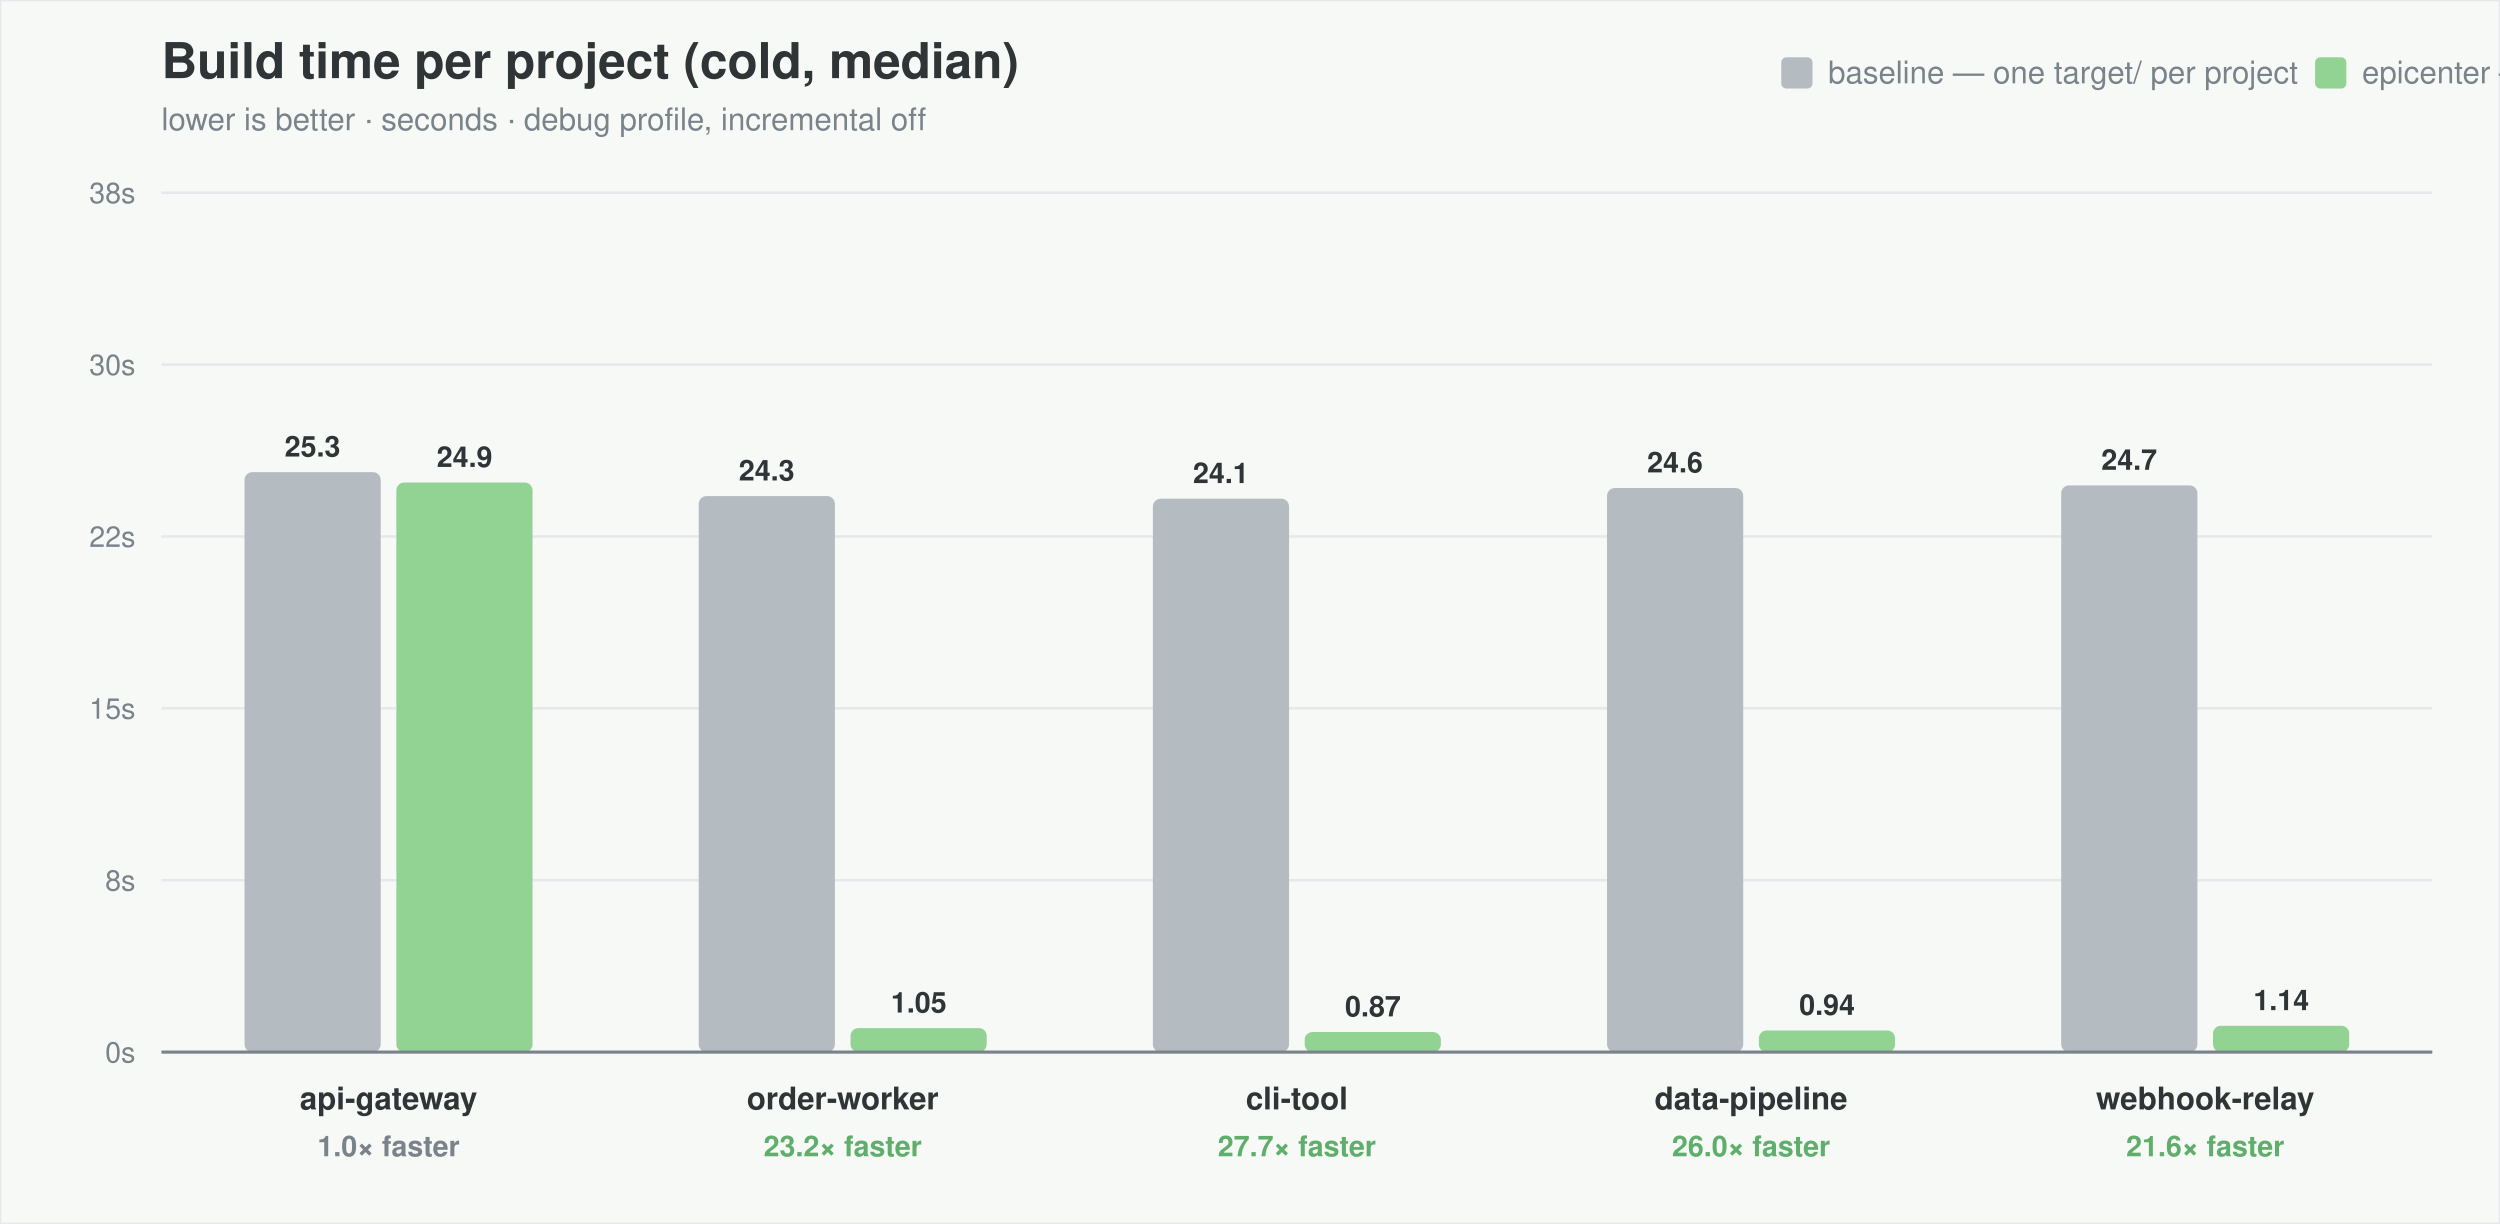
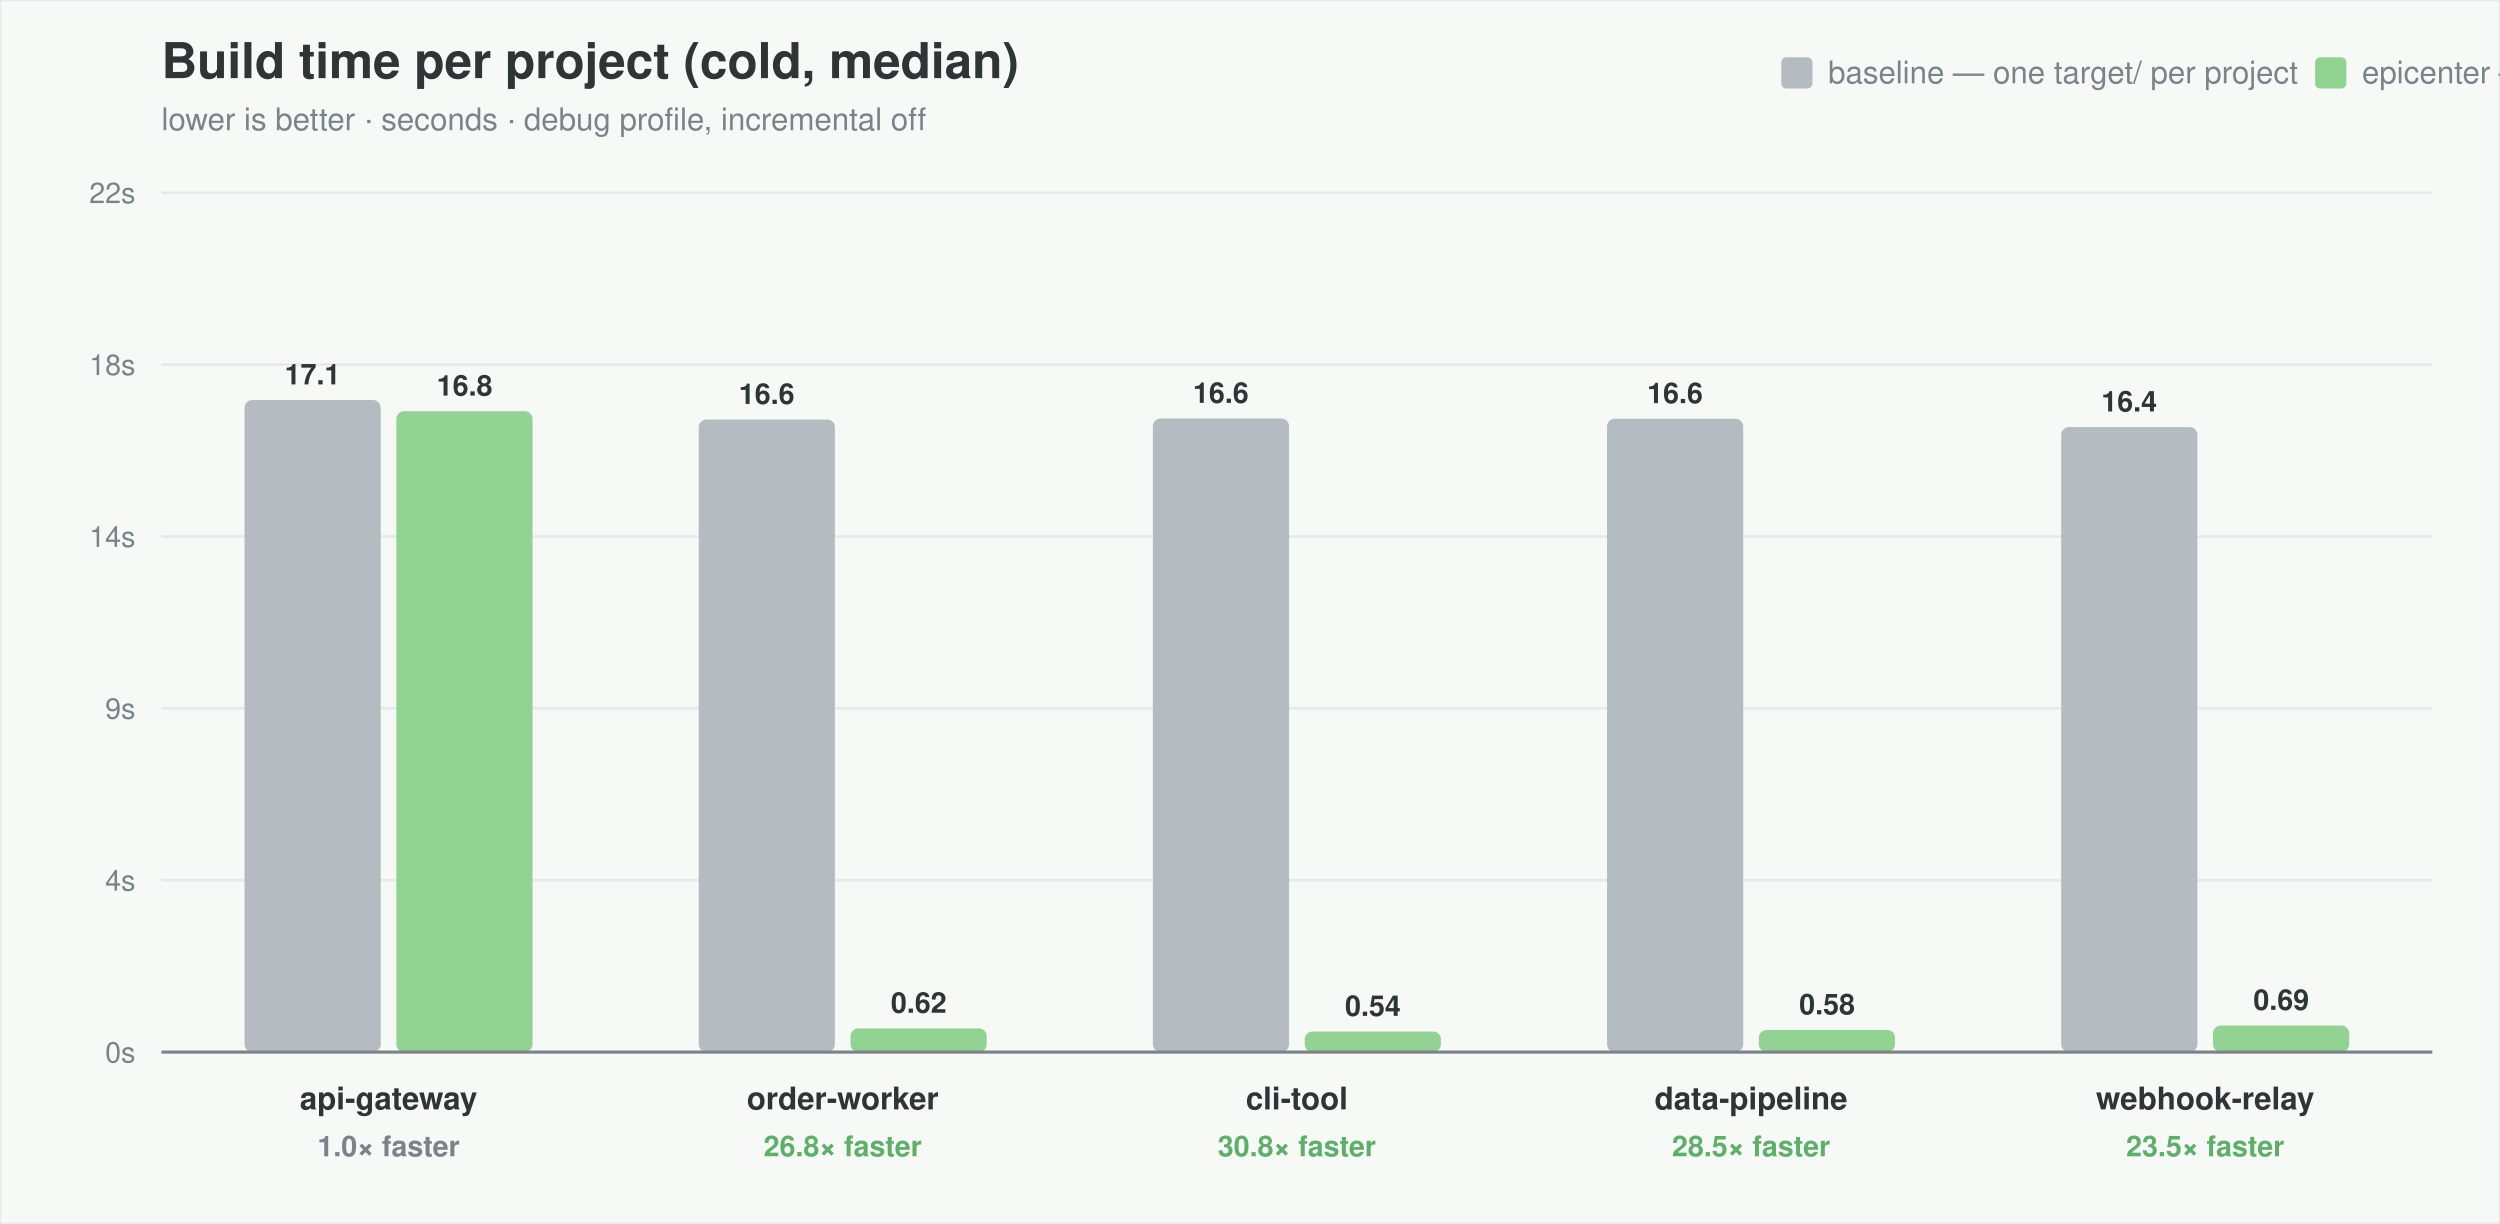
<svg xmlns="http://www.w3.org/2000/svg" width="960" height="470" viewBox="0 0 960 470">
  <rect x="0" y="0" width="960" height="470" fill="#F7F9F7" stroke="#E6E9EB" stroke-width="1" />
  <text x="62.0" y="30.0" font-family="-apple-system,BlinkMacSystemFont,'Segoe UI',Helvetica,Arial,sans-serif" font-size="19" fill="#2F3437" text-anchor="start" font-weight="700">Build time per project (cold, median)</text>
  <text x="62.0" y="50.0" font-family="-apple-system,BlinkMacSystemFont,'Segoe UI',Helvetica,Arial,sans-serif" font-size="12" fill="#7A838A" text-anchor="start" font-weight="normal">lower is better · seconds · debug profile, incremental off</text>
  <rect x="684.0" y="22.0" width="12.0" height="12.0" fill="#B4BCC2" rx="2.0" opacity="1.0" />
  <text x="702.0" y="32.0" font-family="-apple-system,BlinkMacSystemFont,'Segoe UI',Helvetica,Arial,sans-serif" font-size="12" fill="#7A838A" text-anchor="start" font-weight="normal">baseline — one target/ per project</text>
  <rect x="889.0" y="22.0" width="12.0" height="12.0" fill="#92D293" rx="2.0" opacity="1.0" />
  <text x="907.0" y="32.0" font-family="-apple-system,BlinkMacSystemFont,'Segoe UI',Helvetica,Arial,sans-serif" font-size="12" fill="#7A838A" text-anchor="start" font-weight="normal">epicenter — shared build dir</text>
  <line x1="62.0" y1="404.0" x2="934.0" y2="404.0" stroke="#E6E9EB" stroke-width="1" />
  <text x="52.0" y="408.0" font-family="-apple-system,BlinkMacSystemFont,'Segoe UI',Helvetica,Arial,sans-serif" font-size="11" fill="#7A838A" text-anchor="end" font-weight="normal">0s</text>
  <line x1="62.0" y1="338.0" x2="934.0" y2="338.0" stroke="#E6E9EB" stroke-width="1" />
-   <text x="52.0" y="342.0" font-family="-apple-system,BlinkMacSystemFont,'Segoe UI',Helvetica,Arial,sans-serif" font-size="11" fill="#7A838A" text-anchor="end" font-weight="normal">8s</text>
+   <text x="52.0" y="342.0" font-family="-apple-system,BlinkMacSystemFont,'Segoe UI',Helvetica,Arial,sans-serif" font-size="11" fill="#7A838A" text-anchor="end" font-weight="normal">4s</text>
  <line x1="62.0" y1="272.0" x2="934.0" y2="272.0" stroke="#E6E9EB" stroke-width="1" />
-   <text x="52.0" y="276.0" font-family="-apple-system,BlinkMacSystemFont,'Segoe UI',Helvetica,Arial,sans-serif" font-size="11" fill="#7A838A" text-anchor="end" font-weight="normal">15s</text>
+   <text x="52.0" y="276.0" font-family="-apple-system,BlinkMacSystemFont,'Segoe UI',Helvetica,Arial,sans-serif" font-size="11" fill="#7A838A" text-anchor="end" font-weight="normal">9s</text>
  <line x1="62.0" y1="206.0" x2="934.0" y2="206.0" stroke="#E6E9EB" stroke-width="1" />
-   <text x="52.0" y="210.0" font-family="-apple-system,BlinkMacSystemFont,'Segoe UI',Helvetica,Arial,sans-serif" font-size="11" fill="#7A838A" text-anchor="end" font-weight="normal">22s</text>
+   <text x="52.0" y="210.0" font-family="-apple-system,BlinkMacSystemFont,'Segoe UI',Helvetica,Arial,sans-serif" font-size="11" fill="#7A838A" text-anchor="end" font-weight="normal">14s</text>
  <line x1="62.0" y1="140.0" x2="934.0" y2="140.0" stroke="#E6E9EB" stroke-width="1" />
-   <text x="52.0" y="144.0" font-family="-apple-system,BlinkMacSystemFont,'Segoe UI',Helvetica,Arial,sans-serif" font-size="11" fill="#7A838A" text-anchor="end" font-weight="normal">30s</text>
+   <text x="52.0" y="144.0" font-family="-apple-system,BlinkMacSystemFont,'Segoe UI',Helvetica,Arial,sans-serif" font-size="11" fill="#7A838A" text-anchor="end" font-weight="normal">18s</text>
  <line x1="62.0" y1="74.0" x2="934.0" y2="74.0" stroke="#E6E9EB" stroke-width="1" />
-   <text x="52.0" y="78.0" font-family="-apple-system,BlinkMacSystemFont,'Segoe UI',Helvetica,Arial,sans-serif" font-size="11" fill="#7A838A" text-anchor="end" font-weight="normal">38s</text>
-   <rect x="93.9" y="181.3" width="52.3" height="222.7" fill="#B4BCC2" rx="3.0" opacity="1.0" />
-   <text x="120.0" y="175.3" font-family="-apple-system,BlinkMacSystemFont,'Segoe UI',Helvetica,Arial,sans-serif" font-size="11" fill="#2F3437" text-anchor="middle" font-weight="600">25.3</text>
-   <rect x="152.2" y="185.3" width="52.3" height="218.7" fill="#92D293" rx="3.0" opacity="1.0" />
-   <text x="178.4" y="179.3" font-family="-apple-system,BlinkMacSystemFont,'Segoe UI',Helvetica,Arial,sans-serif" font-size="11" fill="#2F3437" text-anchor="middle" font-weight="600">24.9</text>
+   <text x="52.0" y="78.0" font-family="-apple-system,BlinkMacSystemFont,'Segoe UI',Helvetica,Arial,sans-serif" font-size="11" fill="#7A838A" text-anchor="end" font-weight="normal">22s</text>
+   <rect x="93.9" y="153.6" width="52.3" height="250.4" fill="#B4BCC2" rx="3.0" opacity="1.0" />
+   <text x="120.0" y="147.6" font-family="-apple-system,BlinkMacSystemFont,'Segoe UI',Helvetica,Arial,sans-serif" font-size="11" fill="#2F3437" text-anchor="middle" font-weight="600">17.1</text>
+   <rect x="152.2" y="157.9" width="52.3" height="246.1" fill="#92D293" rx="3.0" opacity="1.0" />
+   <text x="178.4" y="151.9" font-family="-apple-system,BlinkMacSystemFont,'Segoe UI',Helvetica,Arial,sans-serif" font-size="11" fill="#2F3437" text-anchor="middle" font-weight="600">16.8</text>
  <text x="149.2" y="426.0" font-family="-apple-system,BlinkMacSystemFont,'Segoe UI',Helvetica,Arial,sans-serif" font-size="12" fill="#2F3437" text-anchor="middle" font-weight="600">api‑gateway</text>
  <text x="149.2" y="444.0" font-family="-apple-system,BlinkMacSystemFont,'Segoe UI',Helvetica,Arial,sans-serif" font-size="11" fill="#7A838A" text-anchor="middle" font-weight="600">1.0× faster</text>
-   <rect x="268.3" y="190.5" width="52.3" height="213.5" fill="#B4BCC2" rx="3.0" opacity="1.0" />
-   <text x="294.4" y="184.5" font-family="-apple-system,BlinkMacSystemFont,'Segoe UI',Helvetica,Arial,sans-serif" font-size="11" fill="#2F3437" text-anchor="middle" font-weight="600">24.3</text>
-   <rect x="326.6" y="394.8" width="52.3" height="9.2" fill="#92D293" rx="3.0" opacity="1.0" />
-   <text x="352.8" y="388.8" font-family="-apple-system,BlinkMacSystemFont,'Segoe UI',Helvetica,Arial,sans-serif" font-size="11" fill="#2F3437" text-anchor="middle" font-weight="600">1.05</text>
+   <rect x="268.3" y="161.1" width="52.3" height="242.9" fill="#B4BCC2" rx="3.0" opacity="1.0" />
+   <text x="294.4" y="155.1" font-family="-apple-system,BlinkMacSystemFont,'Segoe UI',Helvetica,Arial,sans-serif" font-size="11" fill="#2F3437" text-anchor="middle" font-weight="600">16.6</text>
+   <rect x="326.6" y="394.9" width="52.3" height="9.1" fill="#92D293" rx="3.0" opacity="1.0" />
+   <text x="352.8" y="388.9" font-family="-apple-system,BlinkMacSystemFont,'Segoe UI',Helvetica,Arial,sans-serif" font-size="11" fill="#2F3437" text-anchor="middle" font-weight="600">0.62</text>
  <text x="323.6" y="426.0" font-family="-apple-system,BlinkMacSystemFont,'Segoe UI',Helvetica,Arial,sans-serif" font-size="12" fill="#2F3437" text-anchor="middle" font-weight="600">order‑worker</text>
-   <text x="323.6" y="444.0" font-family="-apple-system,BlinkMacSystemFont,'Segoe UI',Helvetica,Arial,sans-serif" font-size="11" fill="#5FAE6B" text-anchor="middle" font-weight="600">23.2× faster</text>
-   <rect x="442.7" y="191.5" width="52.3" height="212.5" fill="#B4BCC2" rx="3.0" opacity="1.0" />
-   <text x="468.8" y="185.5" font-family="-apple-system,BlinkMacSystemFont,'Segoe UI',Helvetica,Arial,sans-serif" font-size="11" fill="#2F3437" text-anchor="middle" font-weight="600">24.1</text>
-   <rect x="501.0" y="396.3" width="52.3" height="7.7" fill="#92D293" rx="3.0" opacity="1.0" />
-   <text x="527.2" y="390.3" font-family="-apple-system,BlinkMacSystemFont,'Segoe UI',Helvetica,Arial,sans-serif" font-size="11" fill="#2F3437" text-anchor="middle" font-weight="600">0.87</text>
+   <text x="323.6" y="444.0" font-family="-apple-system,BlinkMacSystemFont,'Segoe UI',Helvetica,Arial,sans-serif" font-size="11" fill="#5FAE6B" text-anchor="middle" font-weight="600">26.8× faster</text>
+   <rect x="442.7" y="160.7" width="52.3" height="243.3" fill="#B4BCC2" rx="3.0" opacity="1.0" />
+   <text x="468.8" y="154.7" font-family="-apple-system,BlinkMacSystemFont,'Segoe UI',Helvetica,Arial,sans-serif" font-size="11" fill="#2F3437" text-anchor="middle" font-weight="600">16.6</text>
+   <rect x="501.0" y="396.1" width="52.3" height="7.9" fill="#92D293" rx="3.0" opacity="1.0" />
+   <text x="527.2" y="390.1" font-family="-apple-system,BlinkMacSystemFont,'Segoe UI',Helvetica,Arial,sans-serif" font-size="11" fill="#2F3437" text-anchor="middle" font-weight="600">0.54</text>
  <text x="498.0" y="426.0" font-family="-apple-system,BlinkMacSystemFont,'Segoe UI',Helvetica,Arial,sans-serif" font-size="12" fill="#2F3437" text-anchor="middle" font-weight="600">cli‑tool</text>
-   <text x="498.0" y="444.0" font-family="-apple-system,BlinkMacSystemFont,'Segoe UI',Helvetica,Arial,sans-serif" font-size="11" fill="#5FAE6B" text-anchor="middle" font-weight="600">27.7× faster</text>
-   <rect x="617.1" y="187.4" width="52.3" height="216.6" fill="#B4BCC2" rx="3.0" opacity="1.0" />
-   <text x="643.2" y="181.4" font-family="-apple-system,BlinkMacSystemFont,'Segoe UI',Helvetica,Arial,sans-serif" font-size="11" fill="#2F3437" text-anchor="middle" font-weight="600">24.6</text>
-   <rect x="675.4" y="395.7" width="52.3" height="8.3" fill="#92D293" rx="3.0" opacity="1.0" />
-   <text x="701.6" y="389.7" font-family="-apple-system,BlinkMacSystemFont,'Segoe UI',Helvetica,Arial,sans-serif" font-size="11" fill="#2F3437" text-anchor="middle" font-weight="600">0.94</text>
+   <text x="498.0" y="444.0" font-family="-apple-system,BlinkMacSystemFont,'Segoe UI',Helvetica,Arial,sans-serif" font-size="11" fill="#5FAE6B" text-anchor="middle" font-weight="600">30.8× faster</text>
+   <rect x="617.1" y="160.8" width="52.3" height="243.2" fill="#B4BCC2" rx="3.0" opacity="1.0" />
+   <text x="643.2" y="154.8" font-family="-apple-system,BlinkMacSystemFont,'Segoe UI',Helvetica,Arial,sans-serif" font-size="11" fill="#2F3437" text-anchor="middle" font-weight="600">16.6</text>
+   <rect x="675.4" y="395.5" width="52.3" height="8.5" fill="#92D293" rx="3.0" opacity="1.0" />
+   <text x="701.6" y="389.5" font-family="-apple-system,BlinkMacSystemFont,'Segoe UI',Helvetica,Arial,sans-serif" font-size="11" fill="#2F3437" text-anchor="middle" font-weight="600">0.58</text>
  <text x="672.4" y="426.0" font-family="-apple-system,BlinkMacSystemFont,'Segoe UI',Helvetica,Arial,sans-serif" font-size="12" fill="#2F3437" text-anchor="middle" font-weight="600">data‑pipeline</text>
-   <text x="672.4" y="444.0" font-family="-apple-system,BlinkMacSystemFont,'Segoe UI',Helvetica,Arial,sans-serif" font-size="11" fill="#5FAE6B" text-anchor="middle" font-weight="600">26.0× faster</text>
-   <rect x="791.5" y="186.4" width="52.3" height="217.6" fill="#B4BCC2" rx="3.0" opacity="1.0" />
-   <text x="817.6" y="180.4" font-family="-apple-system,BlinkMacSystemFont,'Segoe UI',Helvetica,Arial,sans-serif" font-size="11" fill="#2F3437" text-anchor="middle" font-weight="600">24.7</text>
-   <rect x="849.8" y="393.9" width="52.3" height="10.1" fill="#92D293" rx="3.0" opacity="1.0" />
-   <text x="876.0" y="387.9" font-family="-apple-system,BlinkMacSystemFont,'Segoe UI',Helvetica,Arial,sans-serif" font-size="11" fill="#2F3437" text-anchor="middle" font-weight="600">1.14</text>
+   <text x="672.4" y="444.0" font-family="-apple-system,BlinkMacSystemFont,'Segoe UI',Helvetica,Arial,sans-serif" font-size="11" fill="#5FAE6B" text-anchor="middle" font-weight="600">28.5× faster</text>
+   <rect x="791.5" y="164.0" width="52.3" height="240.0" fill="#B4BCC2" rx="3.0" opacity="1.0" />
+   <text x="817.6" y="158.0" font-family="-apple-system,BlinkMacSystemFont,'Segoe UI',Helvetica,Arial,sans-serif" font-size="11" fill="#2F3437" text-anchor="middle" font-weight="600">16.4</text>
+   <rect x="849.8" y="393.8" width="52.3" height="10.2" fill="#92D293" rx="3.0" opacity="1.0" />
+   <text x="876.0" y="387.8" font-family="-apple-system,BlinkMacSystemFont,'Segoe UI',Helvetica,Arial,sans-serif" font-size="11" fill="#2F3437" text-anchor="middle" font-weight="600">0.69</text>
  <text x="846.8" y="426.0" font-family="-apple-system,BlinkMacSystemFont,'Segoe UI',Helvetica,Arial,sans-serif" font-size="12" fill="#2F3437" text-anchor="middle" font-weight="600">webhook‑relay</text>
-   <text x="846.8" y="444.0" font-family="-apple-system,BlinkMacSystemFont,'Segoe UI',Helvetica,Arial,sans-serif" font-size="11" fill="#5FAE6B" text-anchor="middle" font-weight="600">21.6× faster</text>
+   <text x="846.8" y="444.0" font-family="-apple-system,BlinkMacSystemFont,'Segoe UI',Helvetica,Arial,sans-serif" font-size="11" fill="#5FAE6B" text-anchor="middle" font-weight="600">23.5× faster</text>
  <line x1="62.0" y1="404.0" x2="934.0" y2="404.0" stroke="#7A838A" stroke-width="1.2" />
</svg>
